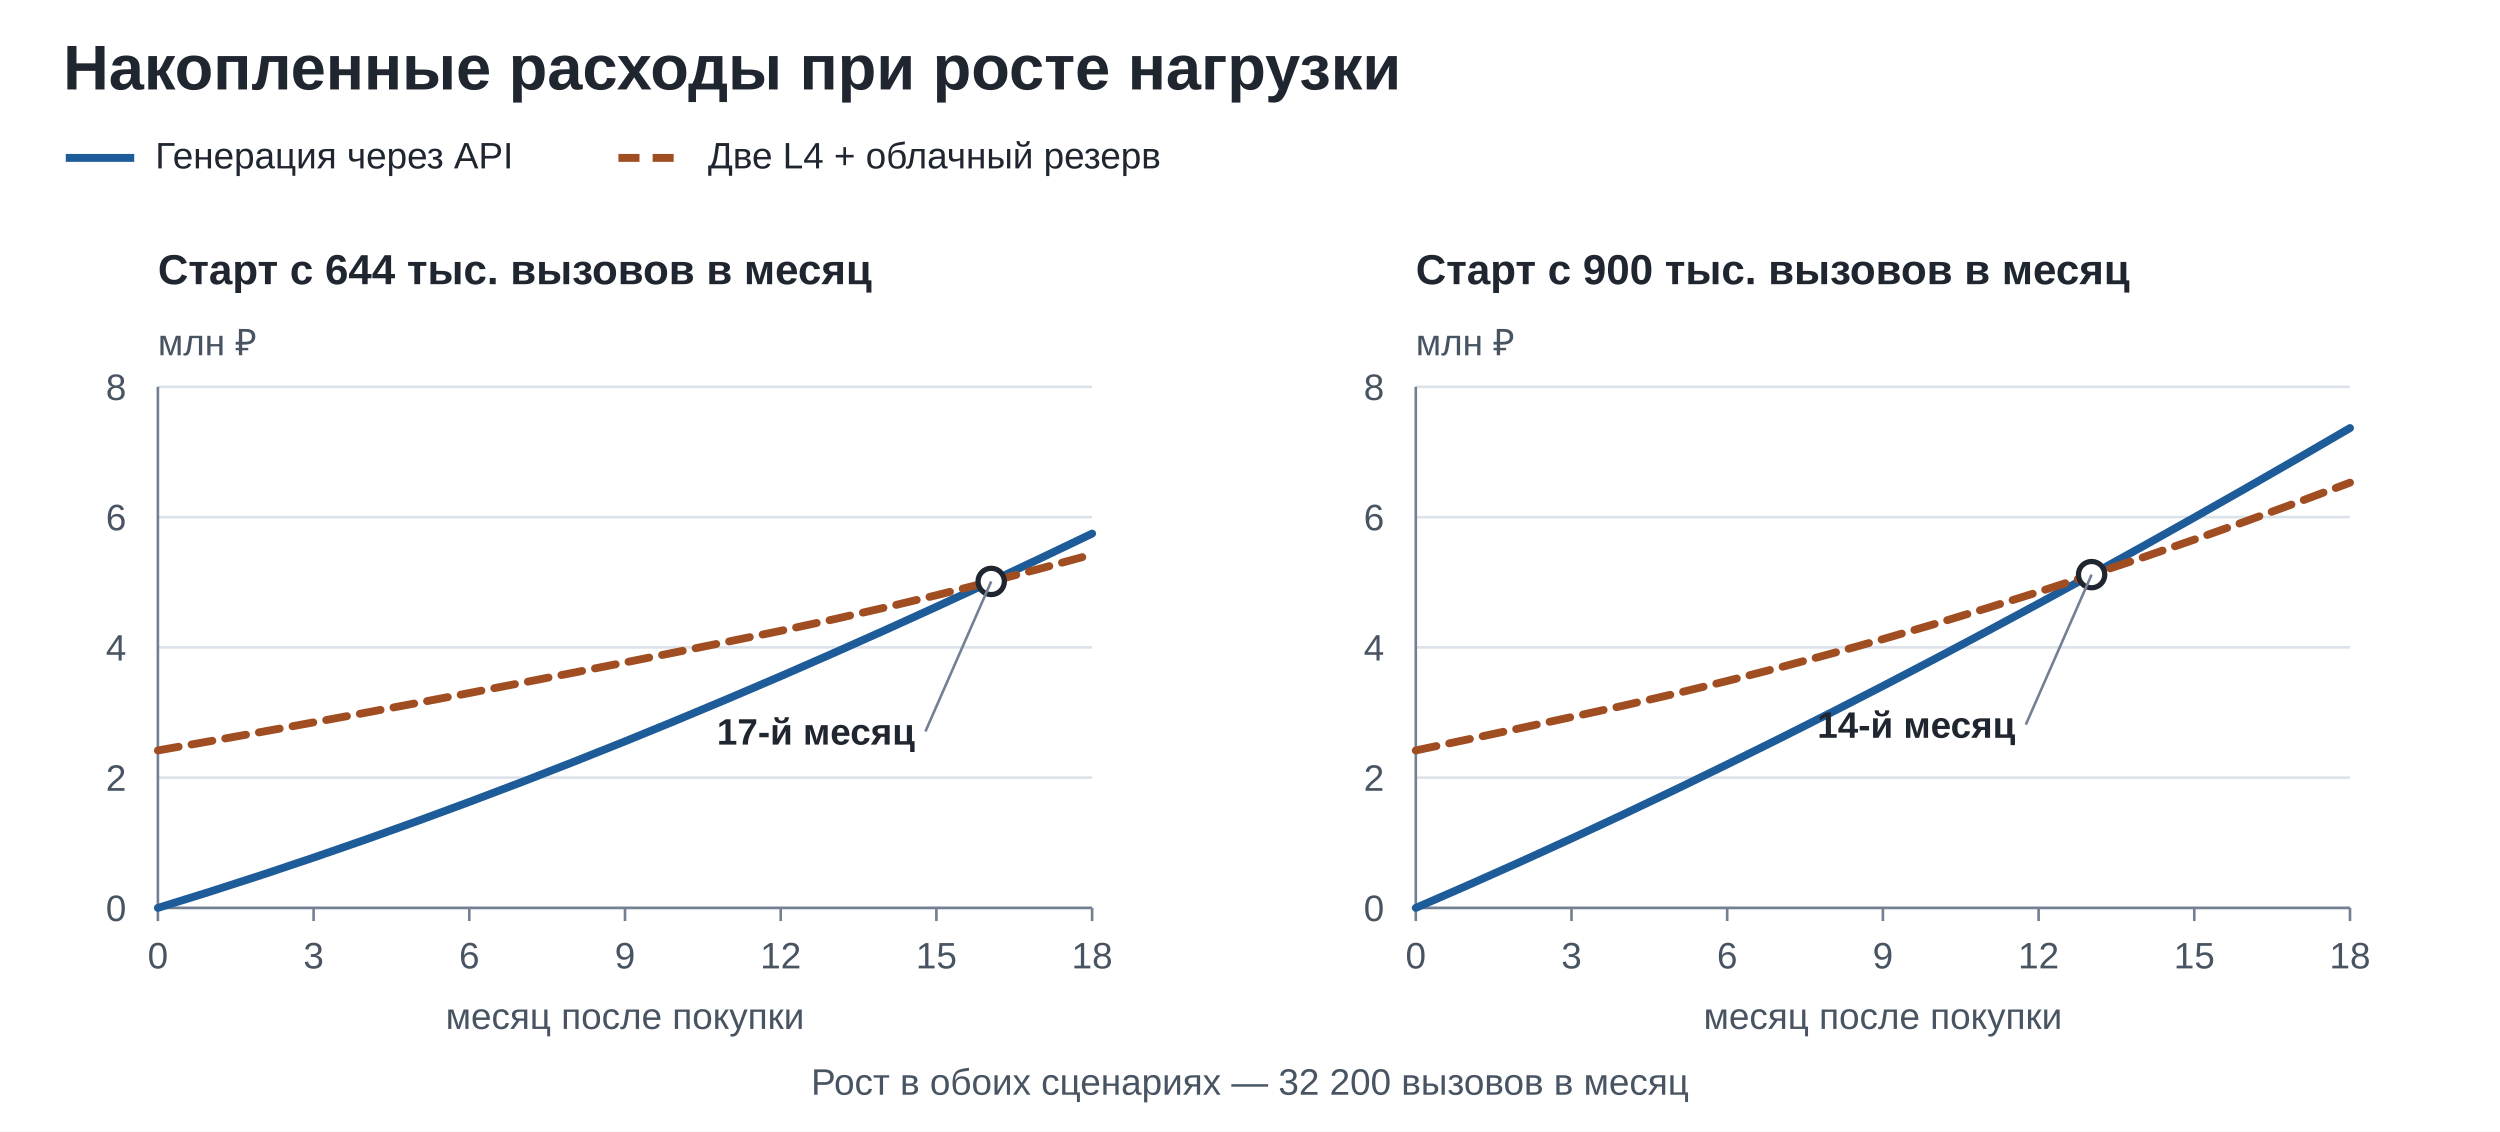
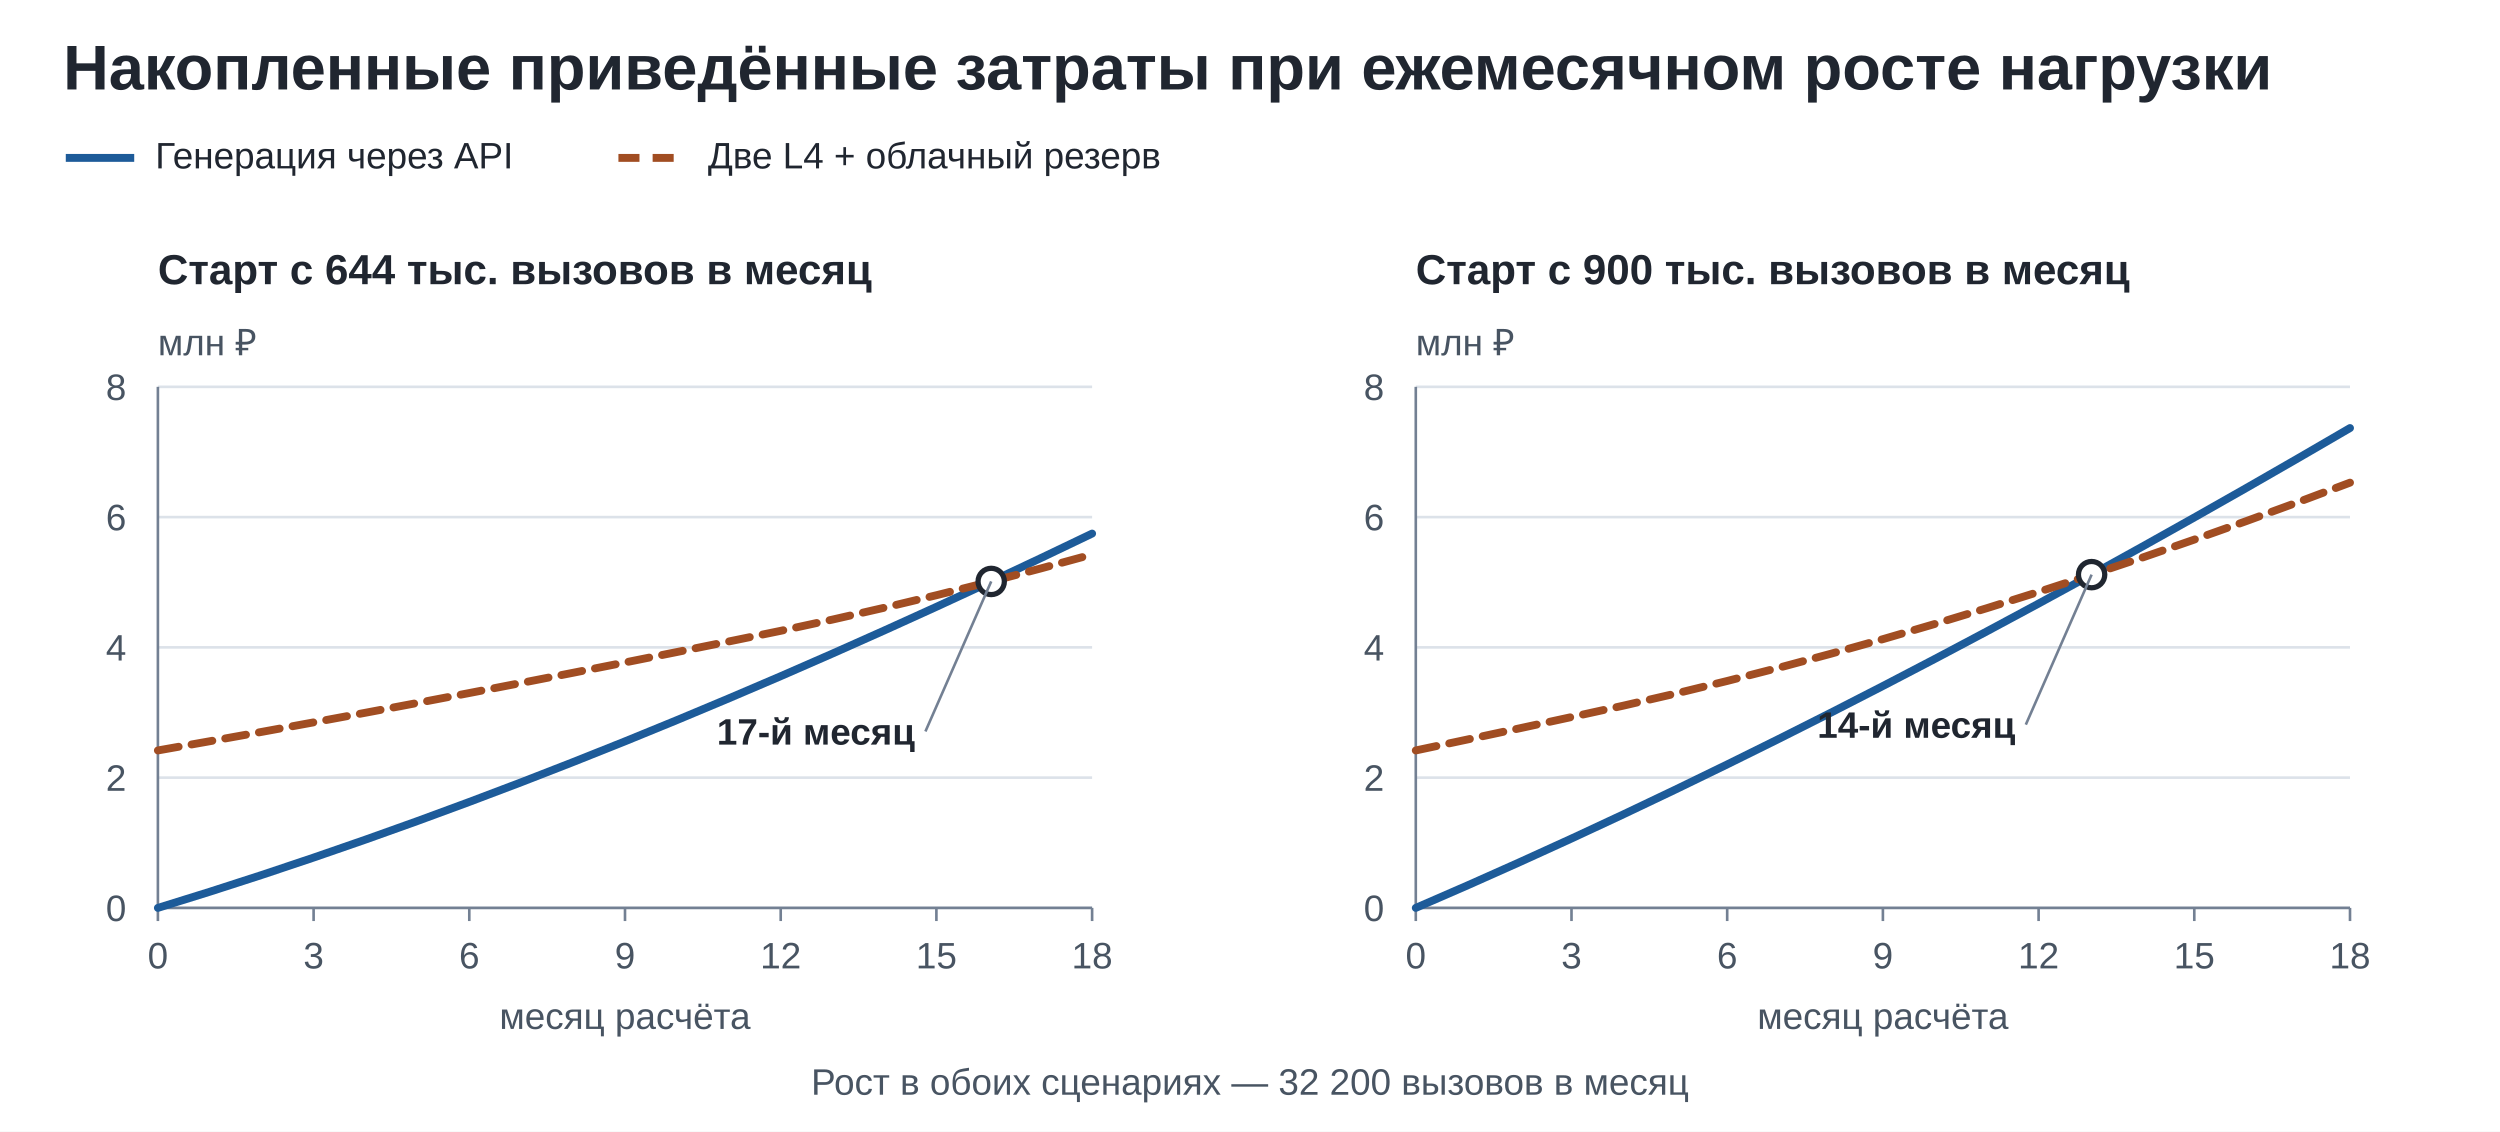
<svg xmlns="http://www.w3.org/2000/svg" width="950" height="430" viewBox="0 0 950 430" role="img" aria-labelledby="title desc">
  <rect width="950" height="430" fill="white" />
  <g font-family="Arial, Liberation Sans, sans-serif" font-size="14" fill="#202630">
-     <text x="24.00" y="34.00" font-size="24" text-anchor="start" fill="#202630" font-weight="700">Накопленные расходы при росте нагрузки</text>
+     <text x="24.00" y="34.00" font-size="24" text-anchor="start" fill="#202630" font-weight="700">Накопленные приведённые затраты при ежемесячном росте нагрузки</text>
    <line x1="25.00" y1="60.00" x2="51.00" y2="60.00" stroke="#1d5b99" stroke-width="3" />
    <text x="59.00" y="64.00" font-size="14" text-anchor="start" fill="#202630" font-weight="400">Генерация через API</text>
    <line x1="235.00" y1="60.00" x2="261.00" y2="60.00" stroke="#a14d22" stroke-width="3" stroke-dasharray="8 5" />
    <text x="269.00" y="64.00" font-size="14" text-anchor="start" fill="#202630" font-weight="400">Две L4 + облачный резерв</text>
    <text x="60.00" y="108.00" font-size="16" text-anchor="start" fill="#202630" font-weight="700">Старт с 644 тыс. вызовов в месяц</text>
    <line x1="60.00" y1="345.00" x2="415.00" y2="345.00" stroke="#dce2e9" stroke-width="1" />
    <text x="48.00" y="350.00" font-size="14" text-anchor="end" fill="#485462" font-weight="400">0</text>
    <line x1="60.00" y1="295.50" x2="415.00" y2="295.50" stroke="#dce2e9" stroke-width="1" />
    <text x="48.00" y="300.50" font-size="14" text-anchor="end" fill="#485462" font-weight="400">2</text>
    <line x1="60.00" y1="246.00" x2="415.00" y2="246.00" stroke="#dce2e9" stroke-width="1" />
    <text x="48.00" y="251.00" font-size="14" text-anchor="end" fill="#485462" font-weight="400">4</text>
    <line x1="60.00" y1="196.50" x2="415.00" y2="196.50" stroke="#dce2e9" stroke-width="1" />
    <text x="48.00" y="201.50" font-size="14" text-anchor="end" fill="#485462" font-weight="400">6</text>
    <line x1="60.00" y1="147.00" x2="415.00" y2="147.00" stroke="#dce2e9" stroke-width="1" />
    <text x="48.00" y="152.00" font-size="14" text-anchor="end" fill="#485462" font-weight="400">8</text>
    <line x1="60.00" y1="345.00" x2="60.00" y2="350.00" stroke="#738093" stroke-width="1" />
    <text x="60.00" y="368.00" font-size="14" text-anchor="middle" fill="#485462" font-weight="400">0</text>
    <line x1="119.17" y1="345.00" x2="119.17" y2="350.00" stroke="#738093" stroke-width="1" />
    <text x="119.17" y="368.00" font-size="14" text-anchor="middle" fill="#485462" font-weight="400">3</text>
    <line x1="178.33" y1="345.00" x2="178.33" y2="350.00" stroke="#738093" stroke-width="1" />
    <text x="178.33" y="368.00" font-size="14" text-anchor="middle" fill="#485462" font-weight="400">6</text>
    <line x1="237.50" y1="345.00" x2="237.50" y2="350.00" stroke="#738093" stroke-width="1" />
    <text x="237.50" y="368.00" font-size="14" text-anchor="middle" fill="#485462" font-weight="400">9</text>
    <line x1="296.67" y1="345.00" x2="296.67" y2="350.00" stroke="#738093" stroke-width="1" />
    <text x="296.67" y="368.00" font-size="14" text-anchor="middle" fill="#485462" font-weight="400">12</text>
    <line x1="355.83" y1="345.00" x2="355.83" y2="350.00" stroke="#738093" stroke-width="1" />
    <text x="355.83" y="368.00" font-size="14" text-anchor="middle" fill="#485462" font-weight="400">15</text>
    <line x1="415.00" y1="345.00" x2="415.00" y2="350.00" stroke="#738093" stroke-width="1" />
    <text x="415.00" y="368.00" font-size="14" text-anchor="middle" fill="#485462" font-weight="400">18</text>
    <line x1="60.00" y1="345.00" x2="415.00" y2="345.00" stroke="#738093" stroke-width="1" />
    <line x1="60.00" y1="147.00" x2="60.00" y2="345.00" stroke="#738093" stroke-width="1" />
    <text x="60.00" y="135.00" font-size="14" text-anchor="start" fill="#485462" font-weight="400">млн ₽</text>
-     <text x="237.50" y="391.00" font-size="14" text-anchor="middle" fill="#485462" font-weight="400">месяц после покупки</text>
+     <text x="237.50" y="391.00" font-size="14" text-anchor="middle" fill="#485462" font-weight="400">месяц расчёта</text>
    <polyline points="60.00,345.00 79.72,338.86 99.44,332.49 119.17,325.88 138.89,319.05 158.61,312.00 178.33,304.73 198.06,297.26 217.78,289.58 237.50,281.71 257.22,273.64 276.94,265.38 296.67,256.95 316.39,248.33 336.11,239.54 355.83,230.59 375.56,221.47 395.28,212.19 415.00,202.76" fill="none" stroke="#1d5b99" stroke-width="3" stroke-linecap="round" stroke-linejoin="round" />
    <polyline points="60.00,285.17 79.72,281.67 99.44,278.12 119.17,274.50 138.89,270.84 158.61,267.12 178.33,263.35 198.06,259.52 217.78,255.65 237.50,251.73 257.22,247.77 276.94,243.76 296.67,239.71 316.39,235.43 336.11,230.92 355.83,226.19 375.56,221.24 395.28,216.07 415.00,210.70" fill="none" stroke="#a14d22" stroke-width="3" stroke-linecap="round" stroke-linejoin="round" stroke-dasharray="8 5" />
    <circle cx="376.66" cy="220.95" r="5" fill="white" stroke="#202630" stroke-width="2" />
    <line x1="376.66" y1="220.95" x2="351.66" y2="277.95" stroke="#738093" stroke-width="1" />
    <text x="347.66" y="282.95" font-size="14" text-anchor="end" fill="#202630" font-weight="700">17-й месяц</text>
    <text x="538.00" y="108.00" font-size="16" text-anchor="start" fill="#202630" font-weight="700">Старт с 900 тыс. вызовов в месяц</text>
    <line x1="538.00" y1="345.00" x2="893.00" y2="345.00" stroke="#dce2e9" stroke-width="1" />
    <text x="526.00" y="350.00" font-size="14" text-anchor="end" fill="#485462" font-weight="400">0</text>
    <line x1="538.00" y1="295.50" x2="893.00" y2="295.50" stroke="#dce2e9" stroke-width="1" />
    <text x="526.00" y="300.50" font-size="14" text-anchor="end" fill="#485462" font-weight="400">2</text>
    <line x1="538.00" y1="246.00" x2="893.00" y2="246.00" stroke="#dce2e9" stroke-width="1" />
    <text x="526.00" y="251.00" font-size="14" text-anchor="end" fill="#485462" font-weight="400">4</text>
    <line x1="538.00" y1="196.50" x2="893.00" y2="196.50" stroke="#dce2e9" stroke-width="1" />
    <text x="526.00" y="201.50" font-size="14" text-anchor="end" fill="#485462" font-weight="400">6</text>
    <line x1="538.00" y1="147.00" x2="893.00" y2="147.00" stroke="#dce2e9" stroke-width="1" />
    <text x="526.00" y="152.00" font-size="14" text-anchor="end" fill="#485462" font-weight="400">8</text>
    <line x1="538.00" y1="345.00" x2="538.00" y2="350.00" stroke="#738093" stroke-width="1" />
    <text x="538.00" y="368.00" font-size="14" text-anchor="middle" fill="#485462" font-weight="400">0</text>
    <line x1="597.17" y1="345.00" x2="597.17" y2="350.00" stroke="#738093" stroke-width="1" />
    <text x="597.17" y="368.00" font-size="14" text-anchor="middle" fill="#485462" font-weight="400">3</text>
    <line x1="656.33" y1="345.00" x2="656.33" y2="350.00" stroke="#738093" stroke-width="1" />
    <text x="656.33" y="368.00" font-size="14" text-anchor="middle" fill="#485462" font-weight="400">6</text>
    <line x1="715.50" y1="345.00" x2="715.50" y2="350.00" stroke="#738093" stroke-width="1" />
    <text x="715.50" y="368.00" font-size="14" text-anchor="middle" fill="#485462" font-weight="400">9</text>
    <line x1="774.67" y1="345.00" x2="774.67" y2="350.00" stroke="#738093" stroke-width="1" />
    <text x="774.67" y="368.00" font-size="14" text-anchor="middle" fill="#485462" font-weight="400">12</text>
    <line x1="833.83" y1="345.00" x2="833.83" y2="350.00" stroke="#738093" stroke-width="1" />
    <text x="833.83" y="368.00" font-size="14" text-anchor="middle" fill="#485462" font-weight="400">15</text>
    <line x1="893.00" y1="345.00" x2="893.00" y2="350.00" stroke="#738093" stroke-width="1" />
    <text x="893.00" y="368.00" font-size="14" text-anchor="middle" fill="#485462" font-weight="400">18</text>
    <line x1="538.00" y1="345.00" x2="893.00" y2="345.00" stroke="#738093" stroke-width="1" />
    <line x1="538.00" y1="147.00" x2="538.00" y2="345.00" stroke="#738093" stroke-width="1" />
    <text x="538.00" y="135.00" font-size="14" text-anchor="start" fill="#485462" font-weight="400">млн ₽</text>
-     <text x="715.50" y="391.00" font-size="14" text-anchor="middle" fill="#485462" font-weight="400">месяц после покупки</text>
+     <text x="715.50" y="391.00" font-size="14" text-anchor="middle" fill="#485462" font-weight="400">месяц расчёта</text>
    <polyline points="538.00,345.00 557.72,336.42 577.44,327.63 597.17,318.64 616.89,309.45 636.61,300.06 656.33,290.48 676.06,280.72 695.78,270.79 715.50,260.68 735.22,250.40 754.94,239.95 774.67,229.35 794.39,218.60 814.11,207.69 833.83,196.64 853.56,185.45 873.28,174.12 893.00,162.66" fill="none" stroke="#1d5b99" stroke-width="3" stroke-linecap="round" stroke-linejoin="round" />
    <polyline points="538.00,285.17 557.72,280.99 577.44,276.76 597.17,272.48 616.89,268.15 636.61,263.59 656.33,258.77 676.06,253.71 695.78,248.41 715.50,242.88 735.22,237.11 754.94,231.13 774.67,224.92 794.39,218.50 814.11,211.88 833.83,205.05 853.56,198.03 873.28,190.81 893.00,183.41" fill="none" stroke="#a14d22" stroke-width="3" stroke-linecap="round" stroke-linejoin="round" stroke-dasharray="8 5" />
    <circle cx="794.81" cy="218.36" r="5" fill="white" stroke="#202630" stroke-width="2" />
    <line x1="794.81" y1="218.36" x2="769.81" y2="275.36" stroke="#738093" stroke-width="1" />
    <text x="765.81" y="280.36" font-size="14" text-anchor="end" fill="#202630" font-weight="700">14-й месяц</text>
    <text x="475.00" y="416.00" font-size="14" text-anchor="middle" fill="#485462" font-weight="400">Рост в обоих сценариях — 32 200 вызовов в месяц</text>
  </g>
</svg>
